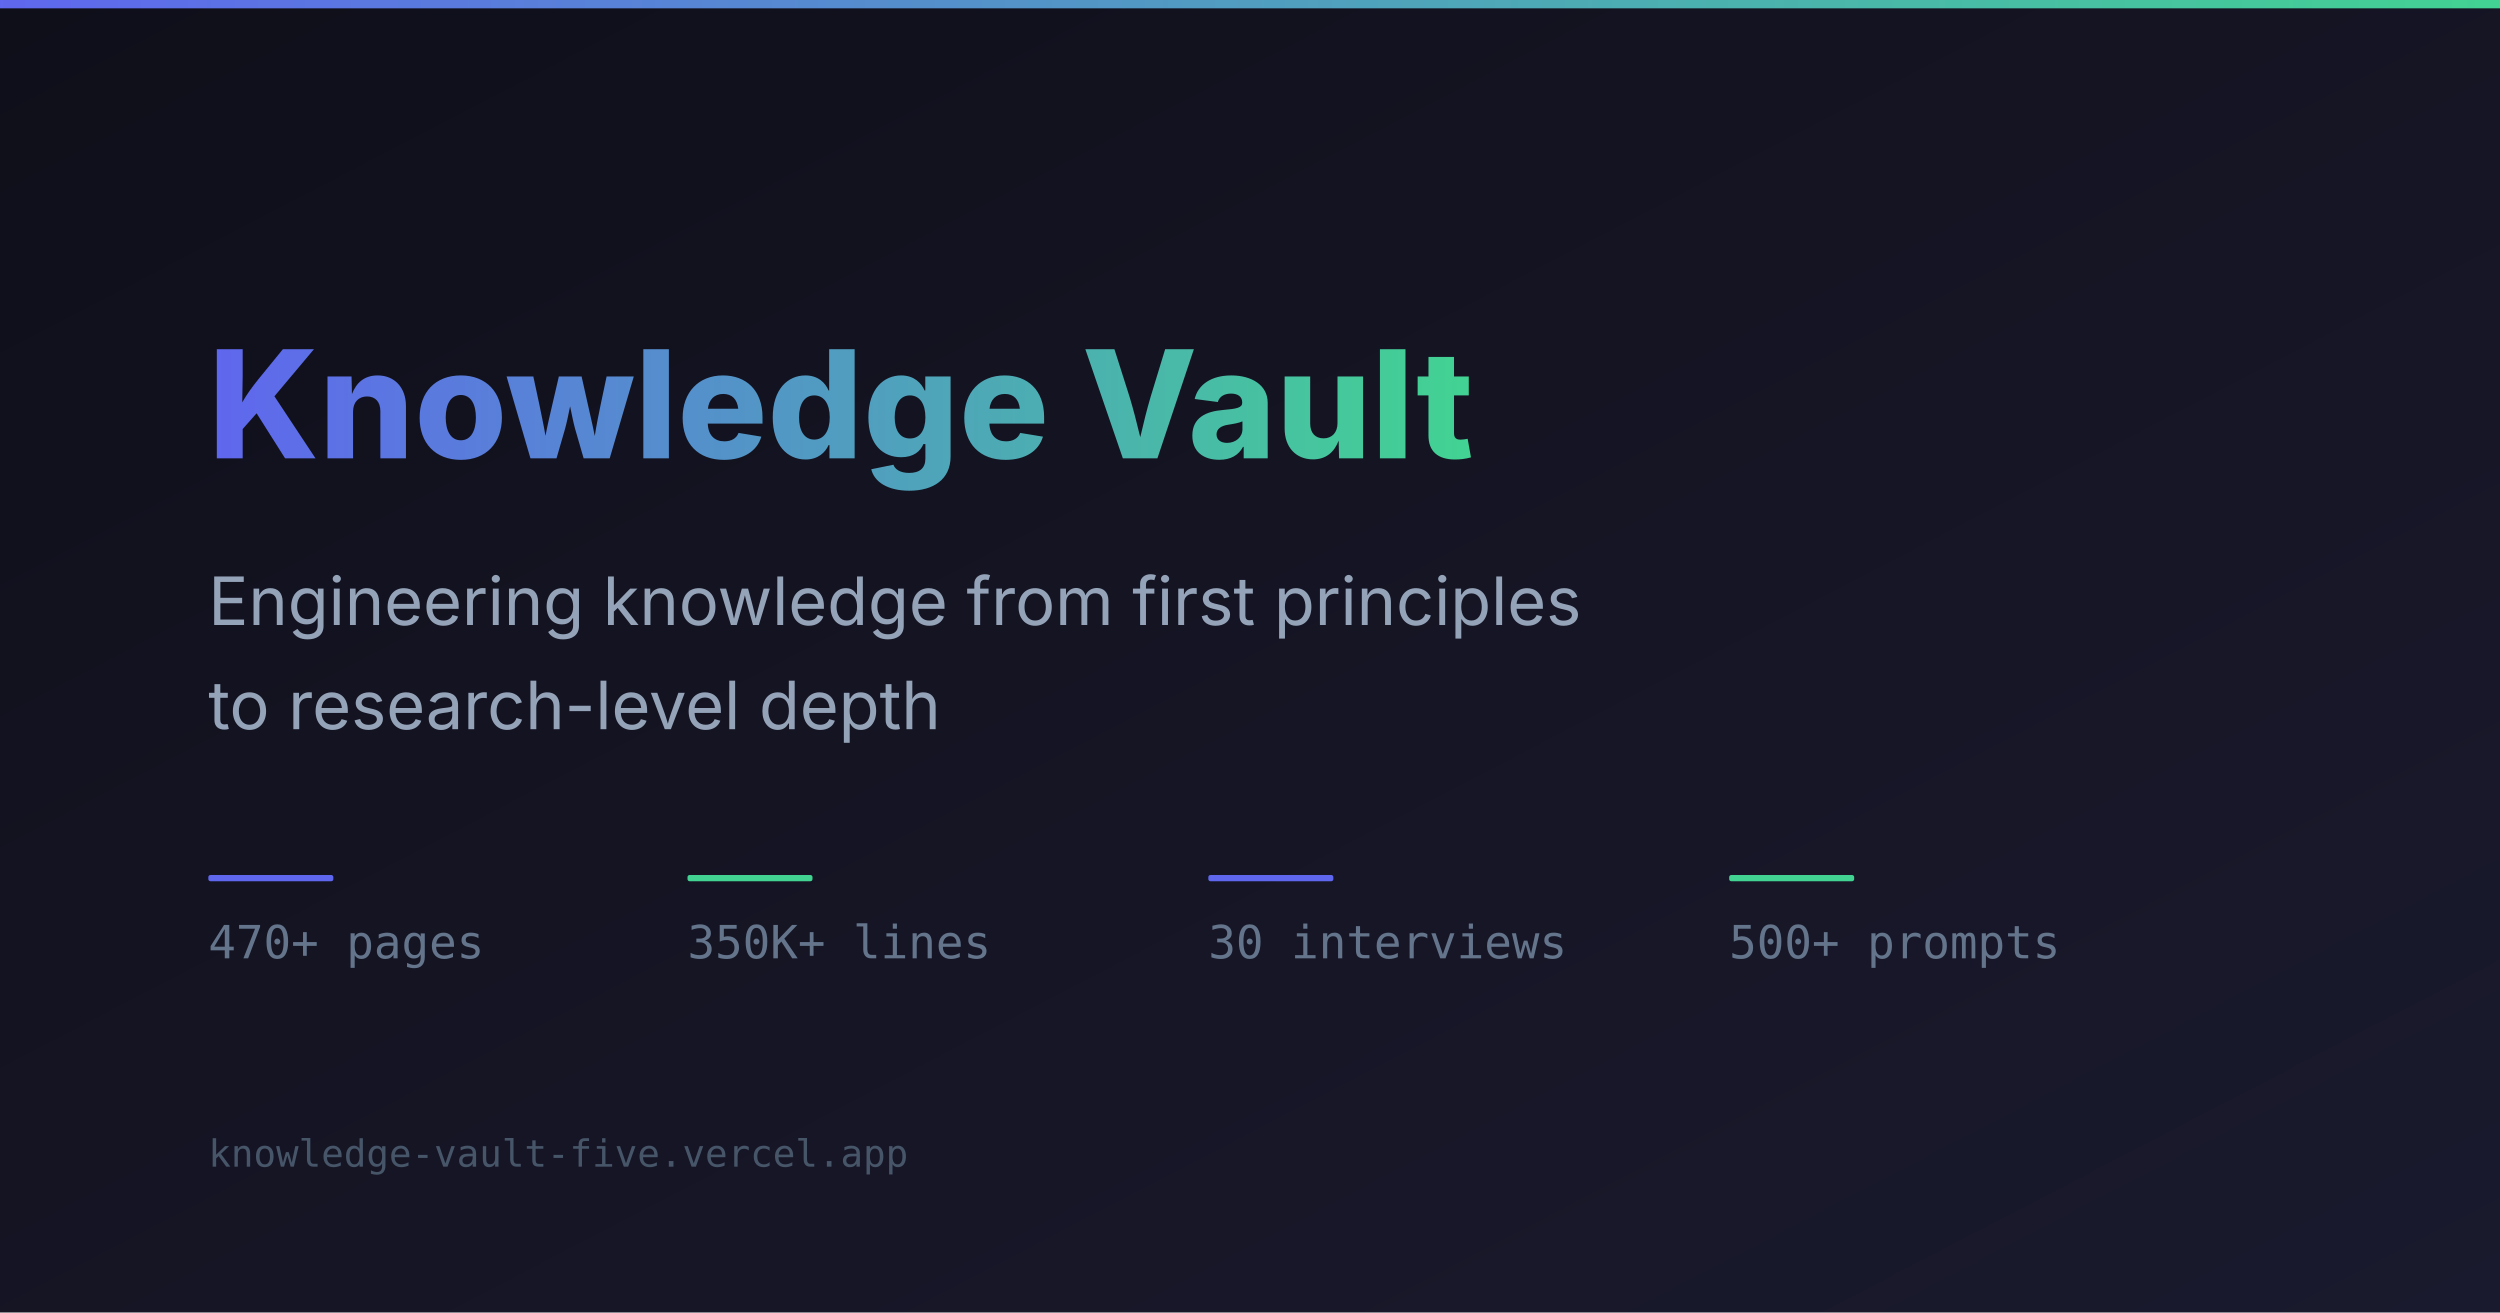
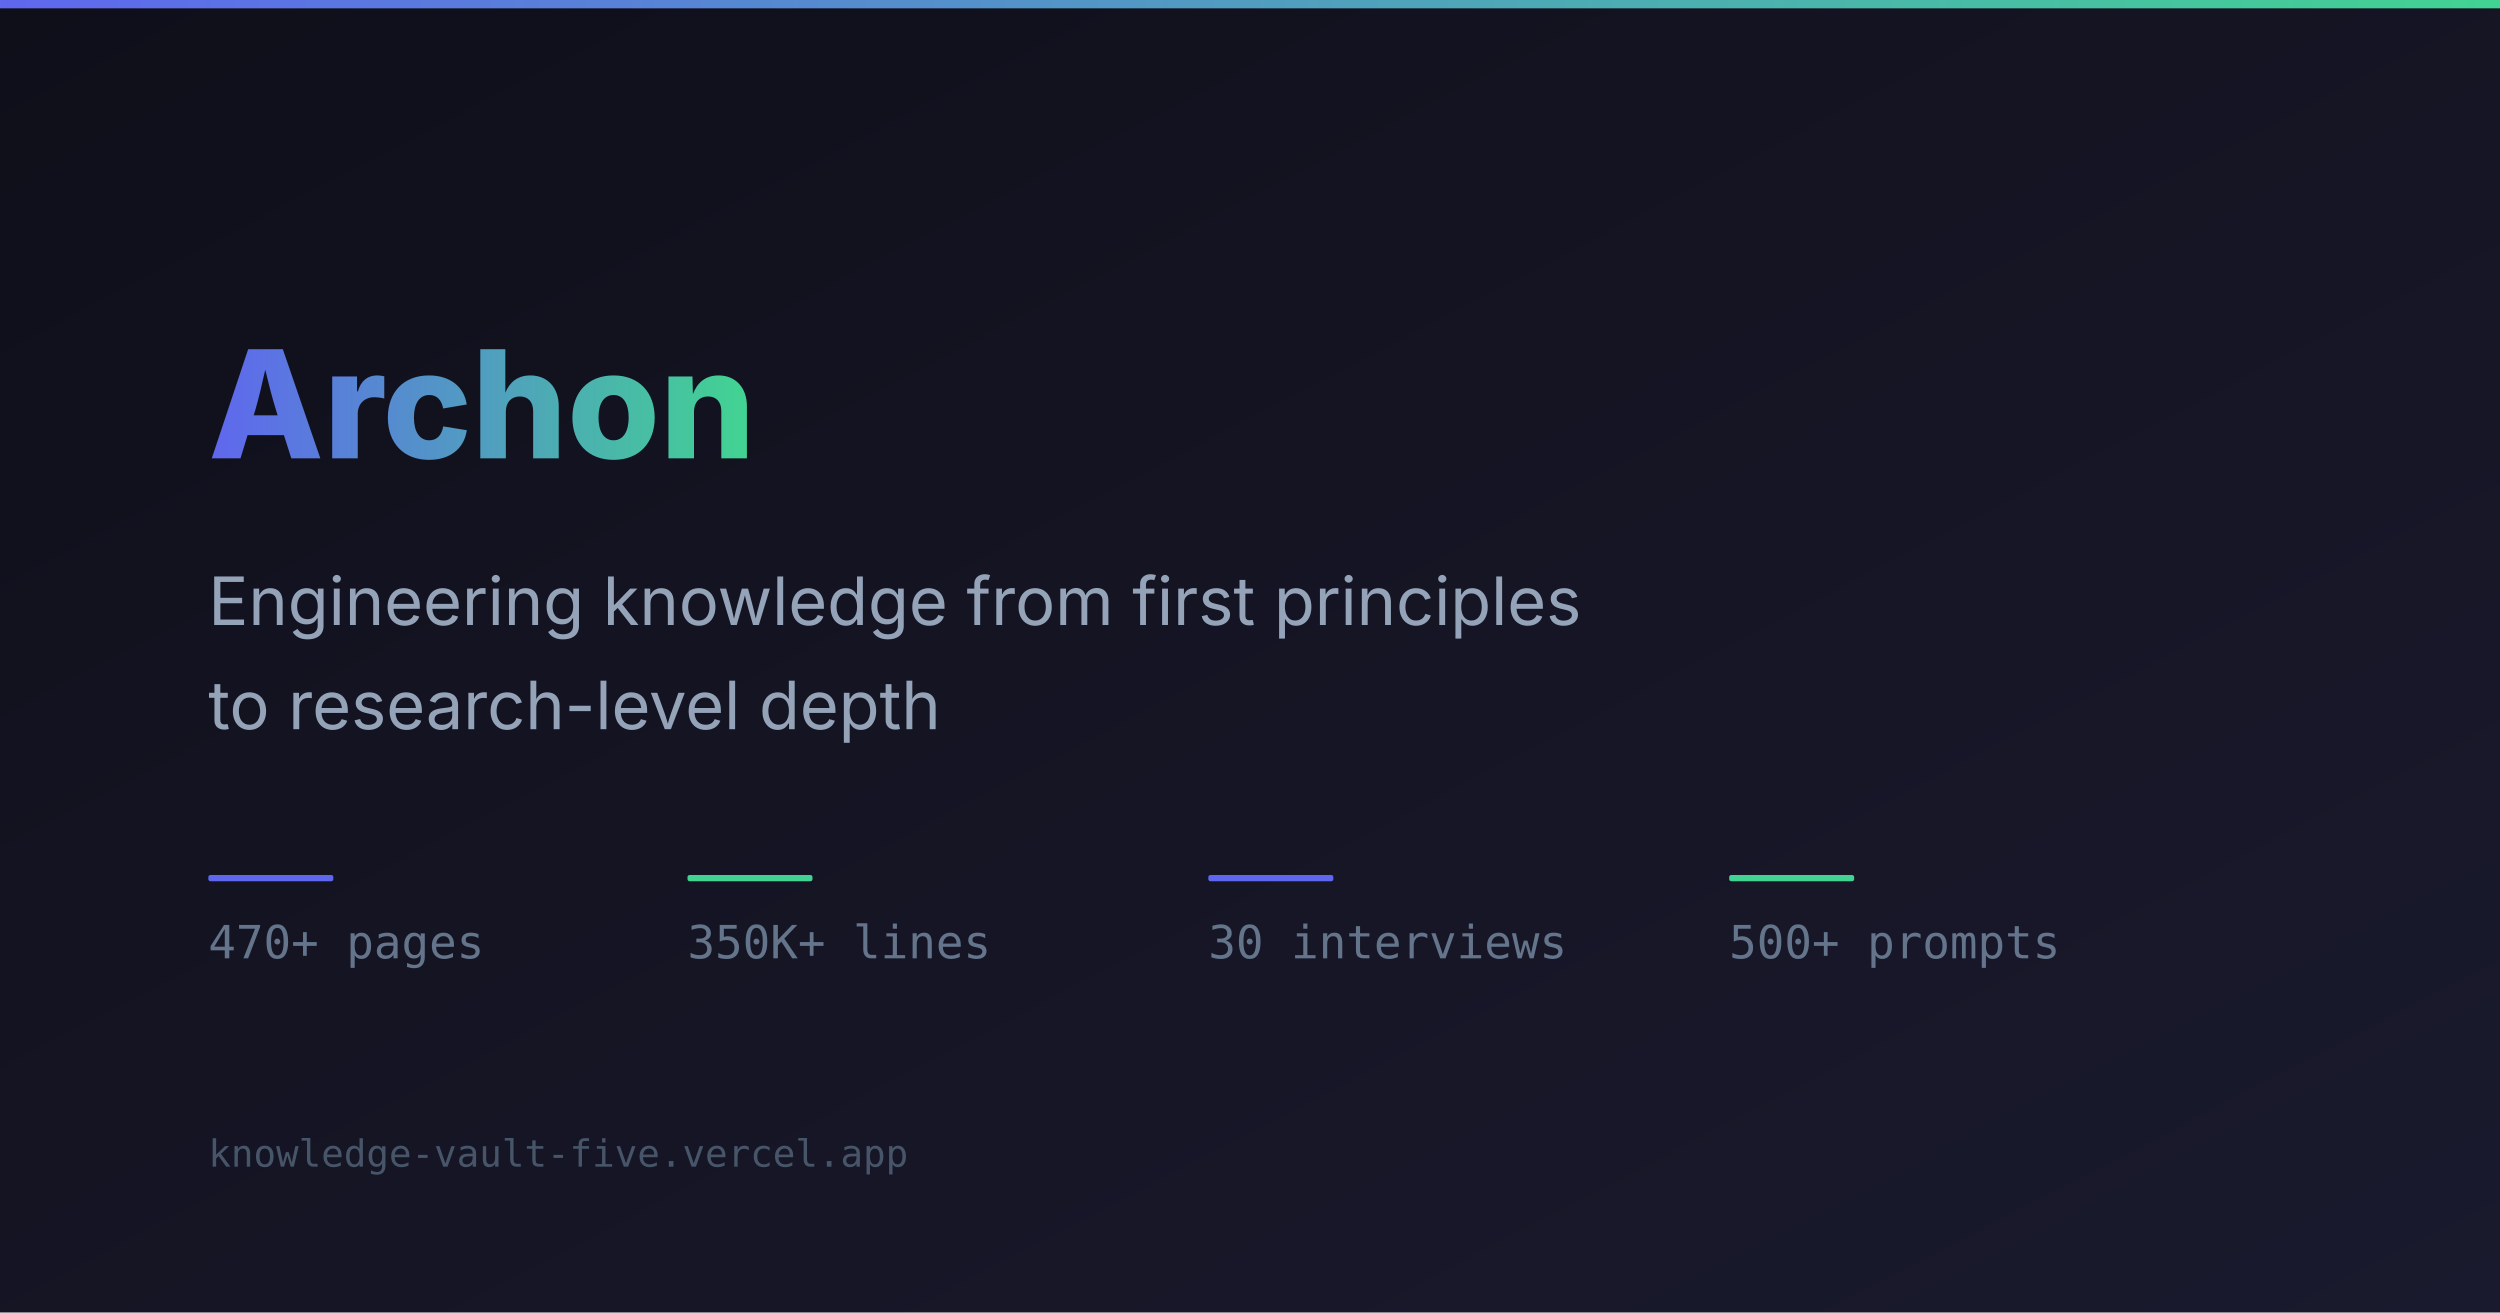
<svg xmlns="http://www.w3.org/2000/svg" width="1200" height="630" viewBox="0 0 1200 630">
  <defs>
    <linearGradient id="bg" x1="0%" y1="0%" x2="100%" y2="100%">
      <stop offset="0%" style="stop-color:#0f0f1a" />
      <stop offset="100%" style="stop-color:#1a1a2e" />
    </linearGradient>
    <linearGradient id="brand" x1="0%" y1="0%" x2="100%" y2="0%">
      <stop offset="0%" style="stop-color:#5f67ee" />
      <stop offset="100%" style="stop-color:#42d392" />
    </linearGradient>
  </defs>
  <rect width="1200" height="630" fill="url(#bg)" />
  <rect x="0" y="0" width="1200" height="4" fill="url(#brand)" />
-   <text x="100" y="220" font-family="system-ui, -apple-system, sans-serif" font-size="72" font-weight="800" fill="url(#brand)">Knowledge Vault</text>
+   <text x="100" y="220" font-family="system-ui, -apple-system, sans-serif" font-size="72" font-weight="800" fill="url(#brand)">Archon</text>
  <text x="100" y="300" font-family="system-ui, -apple-system, sans-serif" font-size="32" font-weight="400" fill="#94a3b8">Engineering knowledge from first principles</text>
  <text x="100" y="350" font-family="system-ui, -apple-system, sans-serif" font-size="32" font-weight="400" fill="#94a3b8">to research-level depth</text>
  <text x="100" y="460" font-family="system-ui, monospace" font-size="22" fill="#64748b">470+ pages</text>
  <text x="330" y="460" font-family="system-ui, monospace" font-size="22" fill="#64748b">350K+ lines</text>
  <text x="580" y="460" font-family="system-ui, monospace" font-size="22" fill="#64748b">30 interviews</text>
  <text x="830" y="460" font-family="system-ui, monospace" font-size="22" fill="#64748b">500+ prompts</text>
  <rect x="100" y="420" width="60" height="3" rx="1" fill="#5f67ee" />
  <rect x="330" y="420" width="60" height="3" rx="1" fill="#42d392" />
  <rect x="580" y="420" width="60" height="3" rx="1" fill="#5f67ee" />
  <rect x="830" y="420" width="60" height="3" rx="1" fill="#42d392" />
  <text x="100" y="560" font-family="system-ui, monospace" font-size="18" fill="#475569">knowledge-vault-five.vercel.app</text>
</svg>
